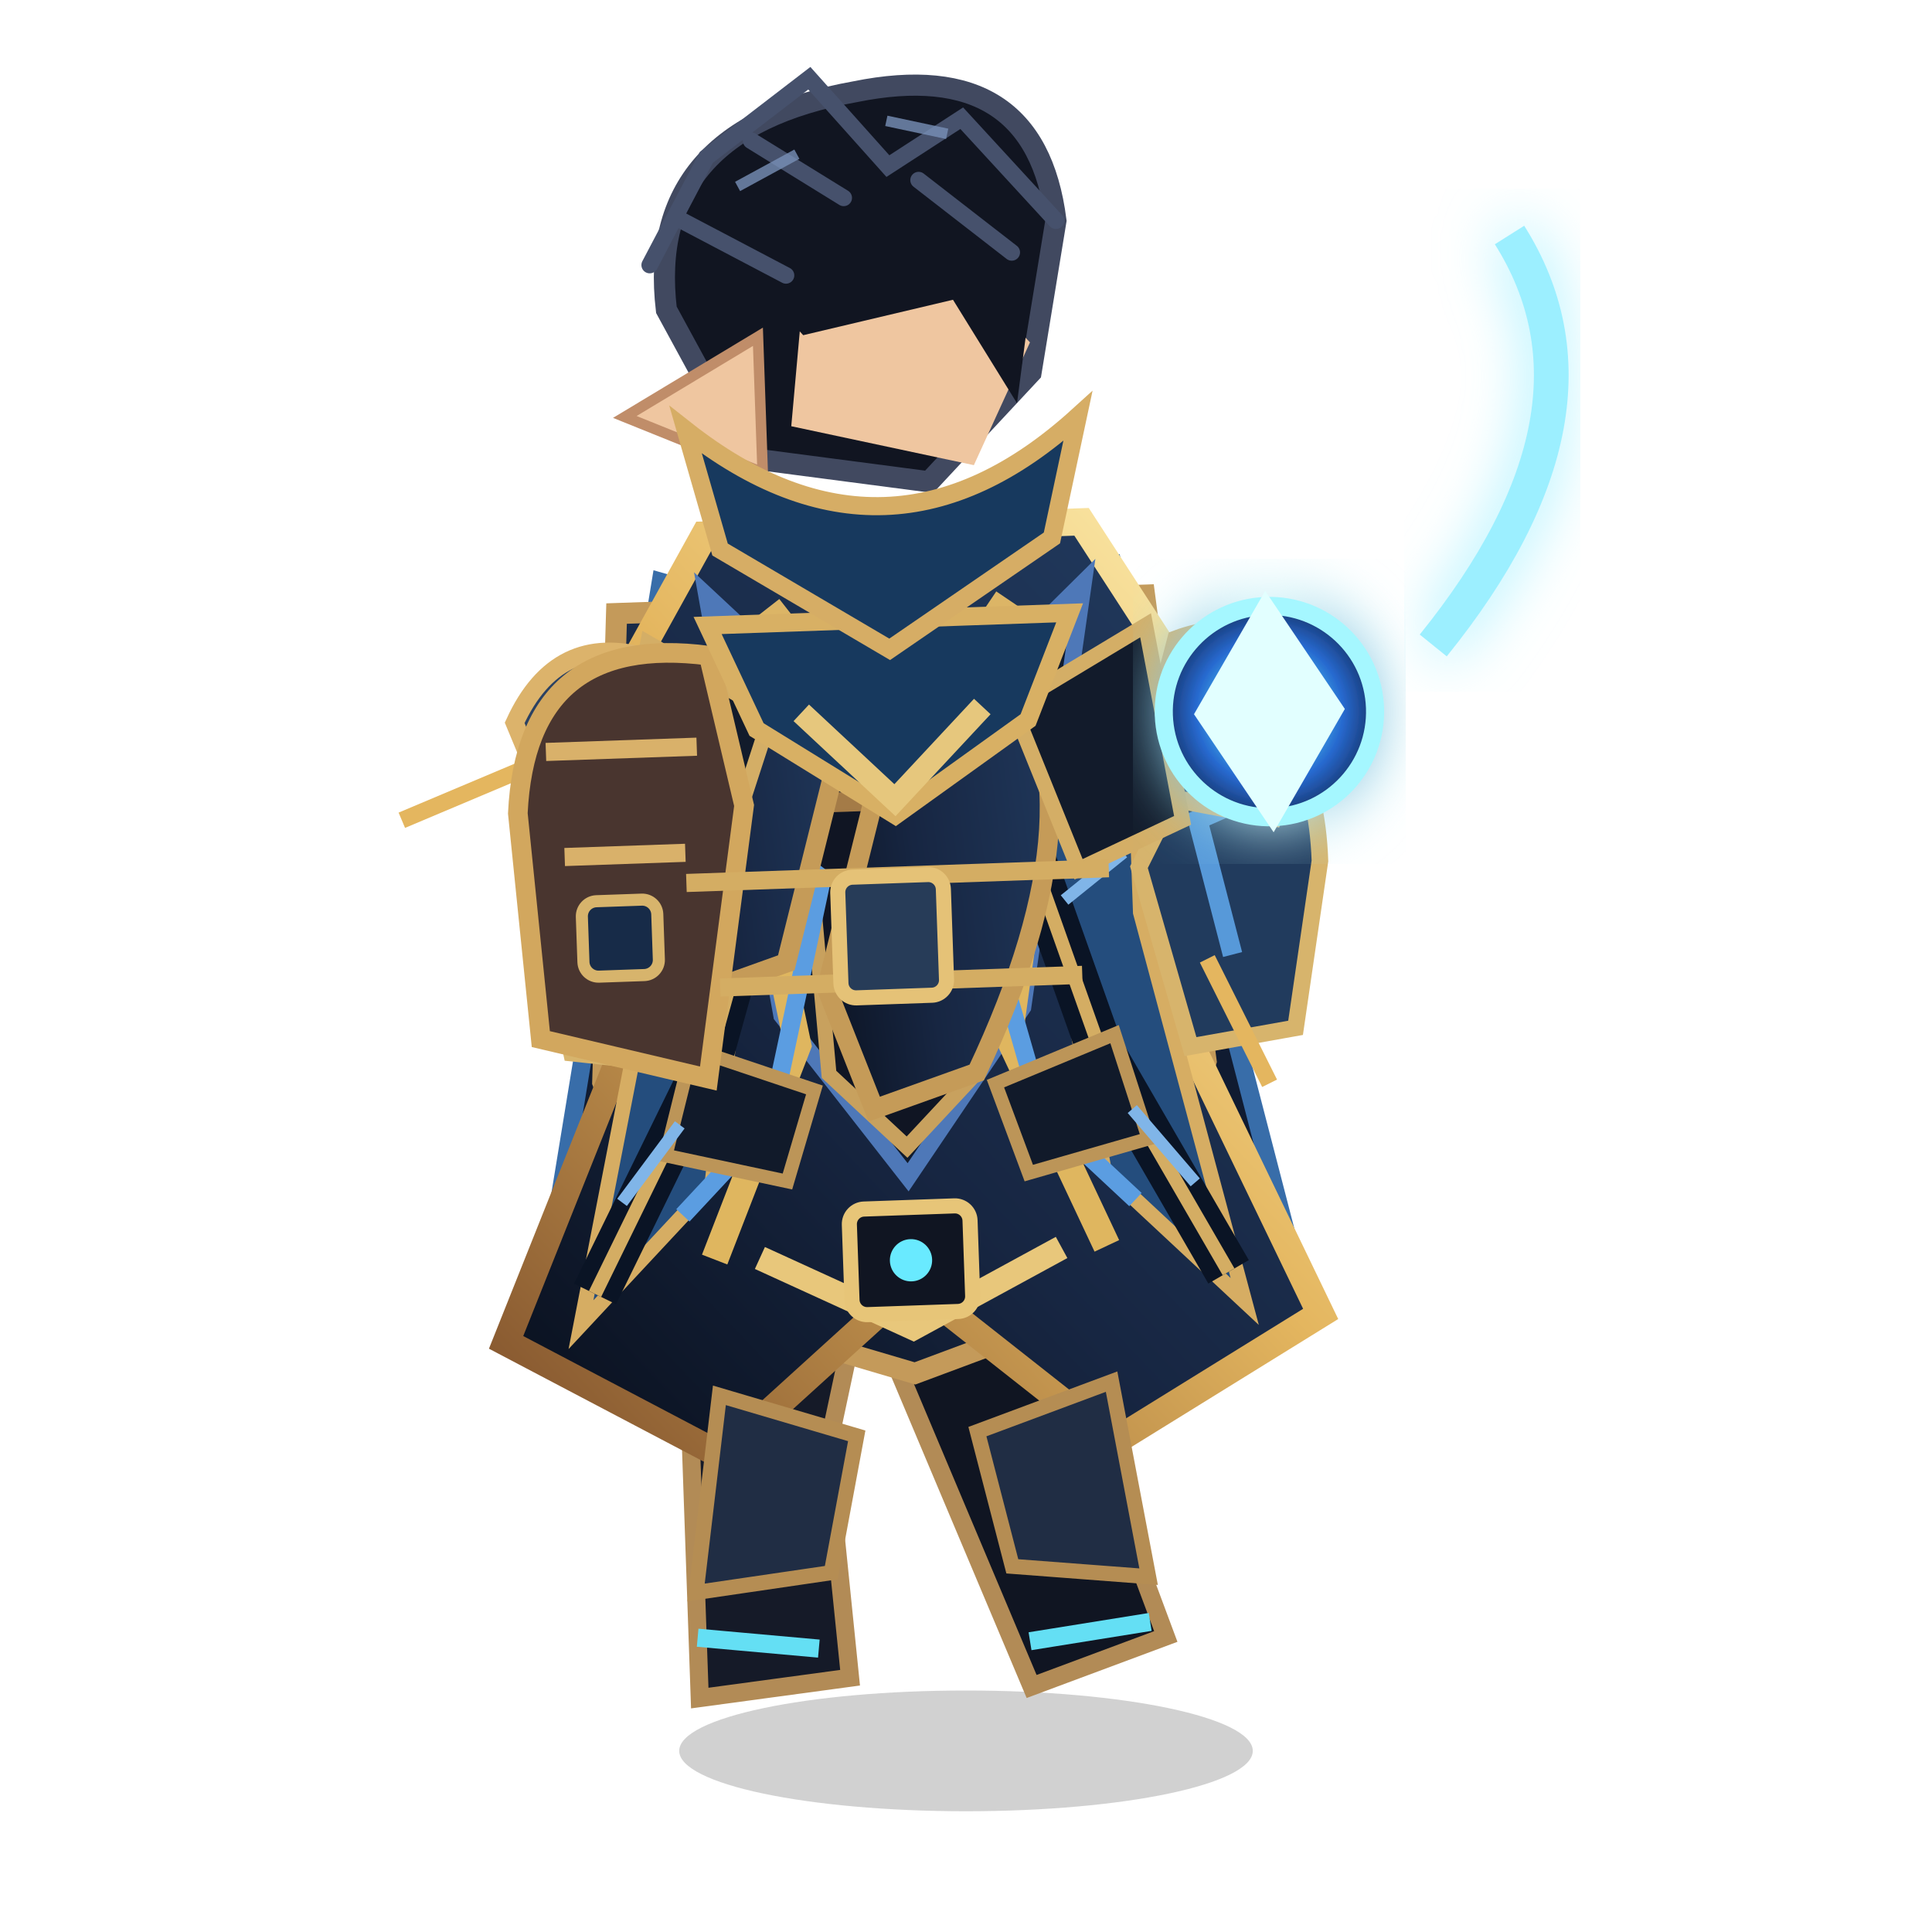
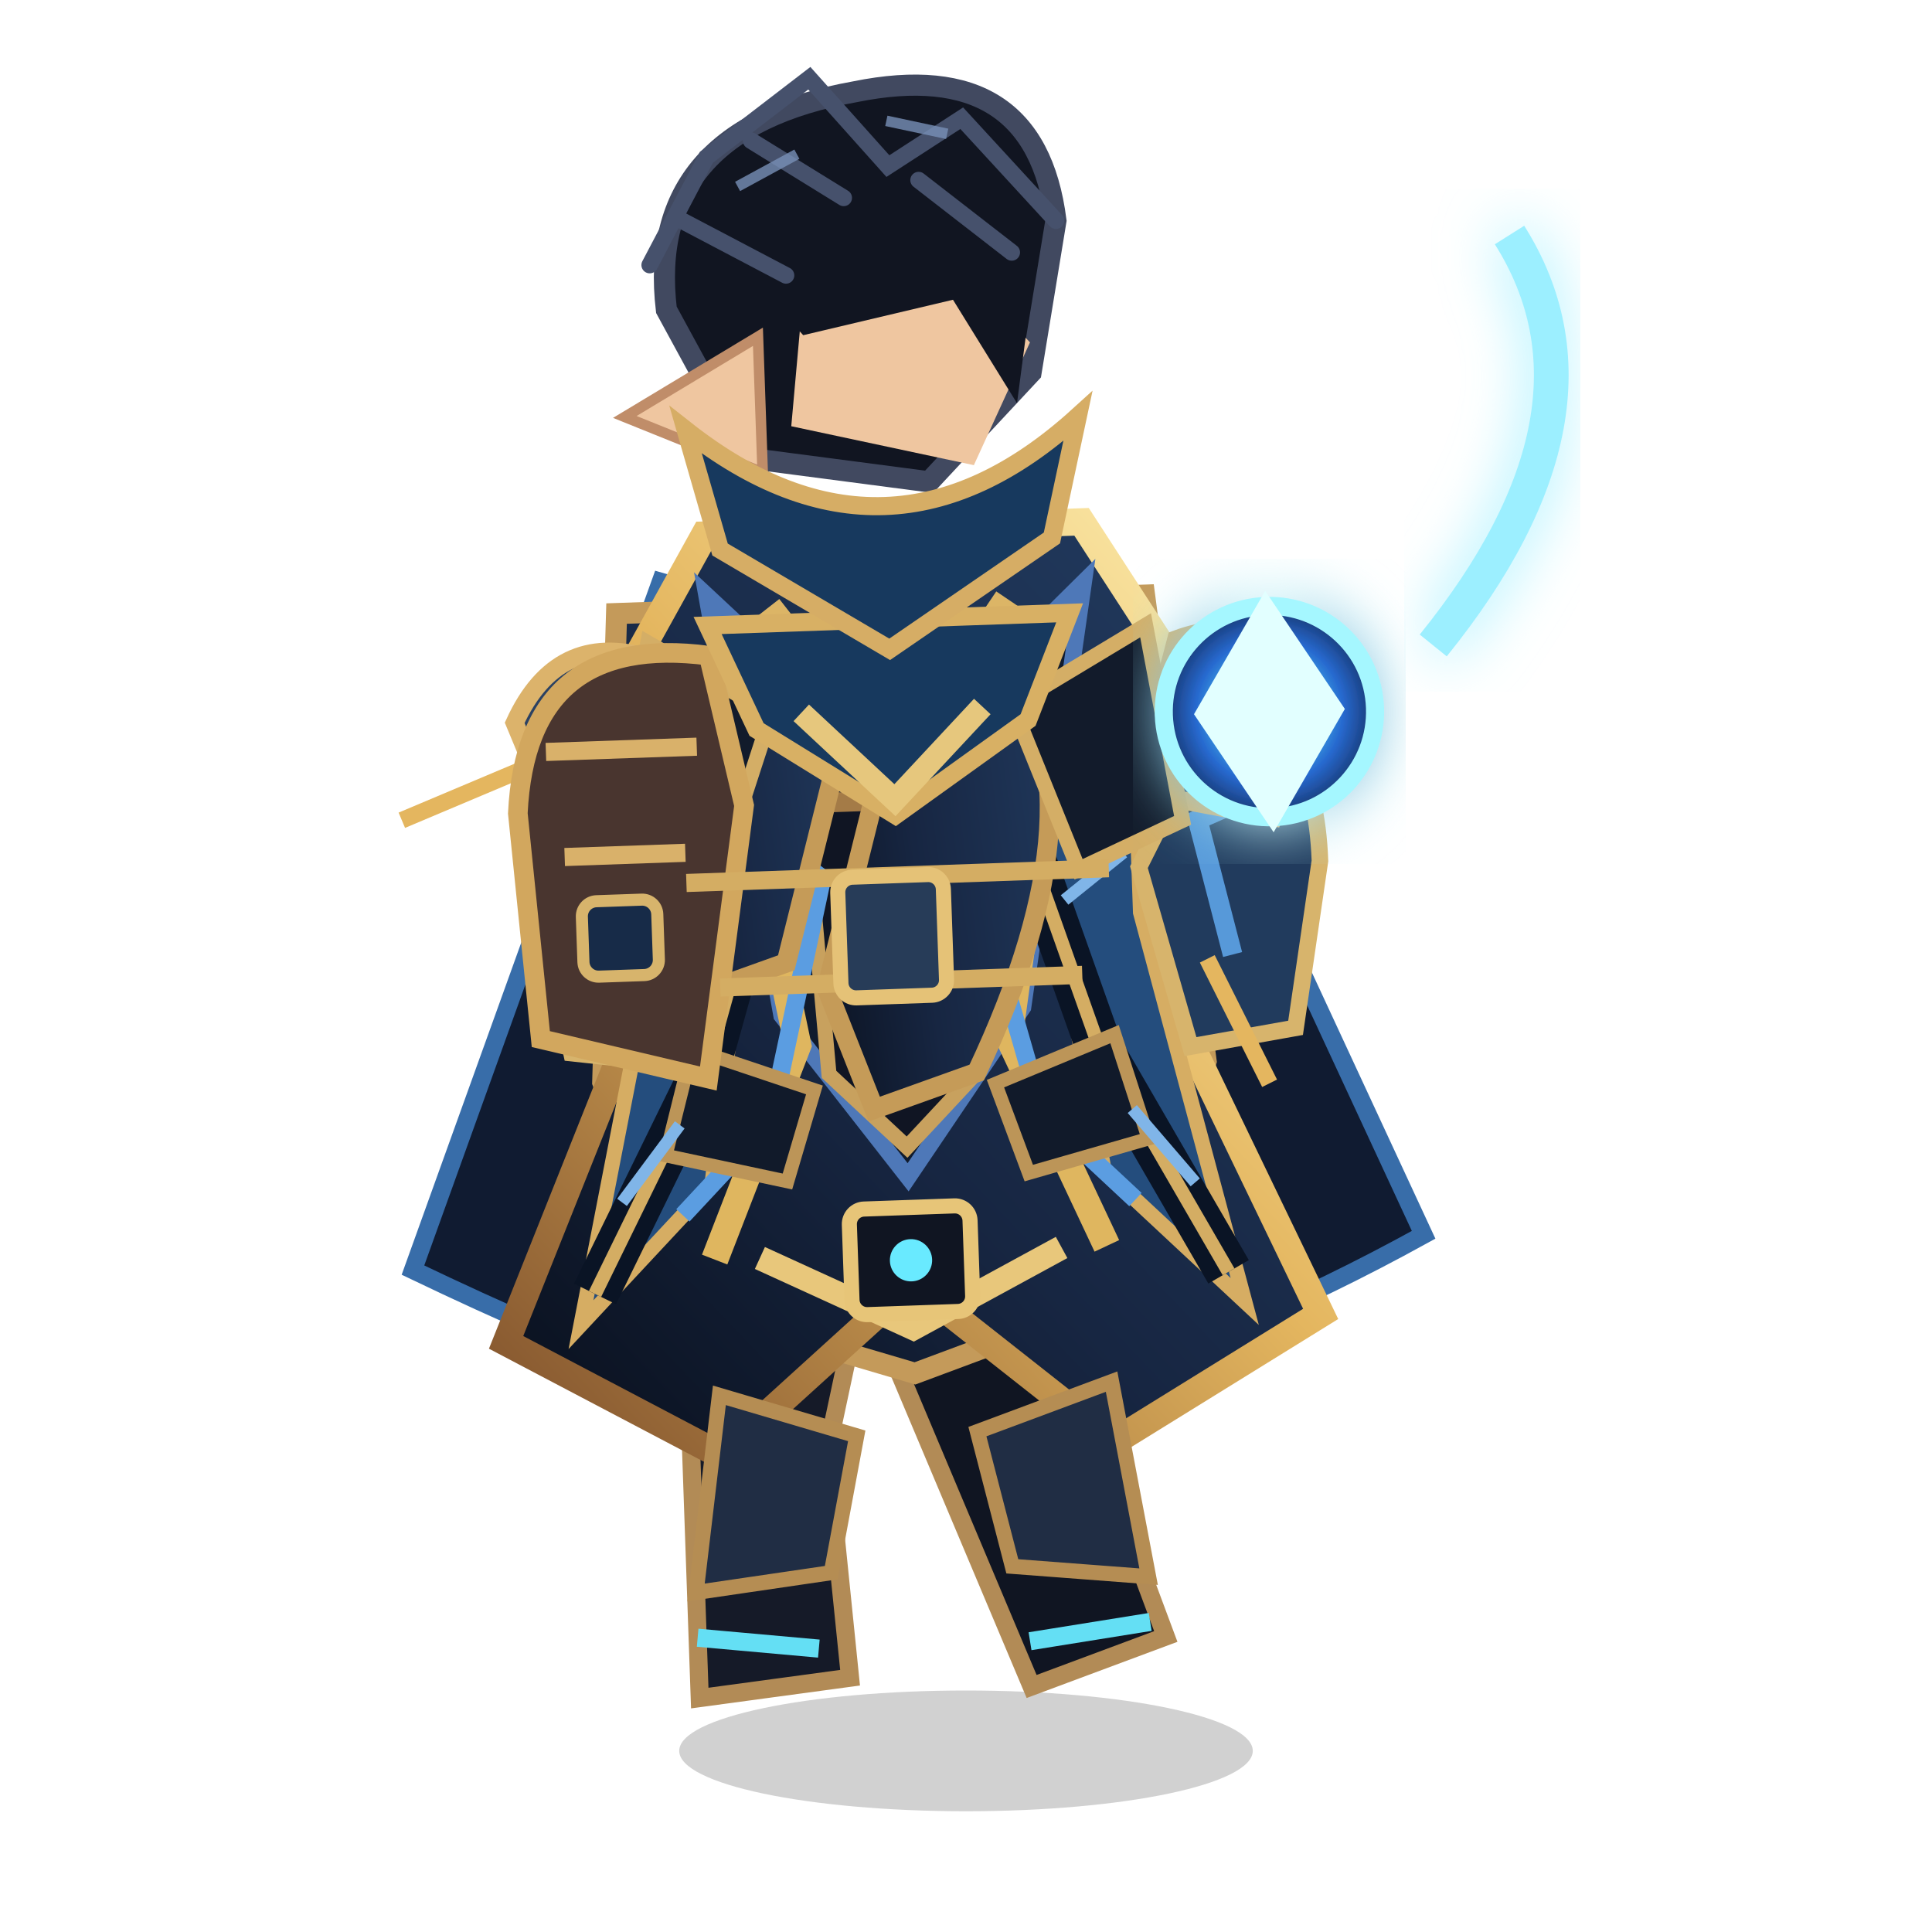
<svg xmlns="http://www.w3.org/2000/svg" width="128" height="128" viewBox="0 0 128 128" role="img" aria-label="Researcher right attack frame 1">
  <defs>
    <linearGradient id="coat" x1="0" y1="0" x2="1" y2="1">
      <stop offset="0" stop-color="#223c61" />
      <stop offset=".58" stop-color="#172642" />
      <stop offset="1" stop-color="#090f1b" />
    </linearGradient>
    <linearGradient id="gold" x1="0" y1="0" x2="1" y2="1">
      <stop stop-color="#fff0b2" />
      <stop offset=".45" stop-color="#e4b65f" />
      <stop offset="1" stop-color="#80512c" />
    </linearGradient>
    <radialGradient id="orb">
      <stop stop-color="#f0ffff" />
      <stop offset=".25" stop-color="#55e9ff" />
      <stop offset=".7" stop-color="#2769cf" />
      <stop offset="1" stop-color="#18366e" />
    </radialGradient>
    <linearGradient id="skin" x1="0" y1="0" x2="1" y2="1">
      <stop stop-color="#ffe0bd" />
      <stop offset="1" stop-color="#efc6a0" />
    </linearGradient>
    <filter id="glow">
      <feGaussianBlur stdDeviation="2.1" result="b" />
      <feMerge>
        <feMergeNode in="b" />
        <feMergeNode in="SourceGraphic" />
      </feMerge>
    </filter>
  </defs>
  <ellipse cx="64" cy="116" rx="19" ry="4" fill="#000" opacity=".18" />
  <g transform="translate(-3.904954 0)">
    <g transform="rotate(-2 64 76)">
      <g transform="translate(128 0) scale(-1 1)">
        <g transform="translate(0 0)">
-           <path d="M49 38 Q64 43 79 38 L88 83 Q79 92.414 74 92 L64 84 L54 92 Q43 89.586 39 83 Z" fill="#101b31" stroke="#386da9" stroke-width="1.2" />
+           <path d="M49 38 Q64 43 79 38 L97 83 Q79 92.414 74 92 L64 84 L54 92 Q43 89.586 30 83 Z" fill="#101b31" stroke="#386da9" stroke-width="1.2" />
          <path d="M44 81 L54 87 L64 80 L74 87 L84 81" fill="none" stroke="#b58a4d" stroke-width="1" />
          <path d="M55 74 L53 94 L48 109 L57 112 L65 91 L66 75 Z" fill="#101522" stroke="#b28b56" stroke-width="1.2" />
          <path d="M65 76 L70 96 L69 111 L79 112 L79 94 L74 74 Z" fill="#151a28" stroke="#b28b56" stroke-width="1.2" />
          <path d="M47 40 L82 40 L84 71 L79 86 L64 91 L49 86 L44 71 Z" fill="url(#coat)" stroke="#c49a5a" stroke-width="1.4" />
          <path d="M51 35 L76 35 L82 45 L80 63 L91 88 L77 96 L64 85 L51 96 L37 88 L48 63 L45 45 Z" fill="url(#coat)" stroke="url(#gold)" stroke-width="1.8" />
          <path d="M51 39 L64 51 L76 39 L72 67 L64 78 L56 67 Z" fill="#101b2d" stroke="#4e78b8" stroke-width="1.1" />
          <path d="M48 49 L55 52 L51 78 L42 87 L48 61 Z M78 49 L73 52 L77 78 L86 87 L80 61 Z" fill="#244d7d" stroke="#d6ad63" stroke-width="1" />
          <path d="M56 40 L64 51 L72 40" fill="none" stroke="#dcb566" stroke-width="2" />
          <path d="M58 53 L70 53 L69 71 L64 76 L59 71 Z" fill="#101523" stroke="#c8a15e" stroke-width="1" />
          <path d="M53 46 L57 69 L51 83 M75 46 L71 69 L77 83" fill="none" stroke="#dfb65f" stroke-width="1.8" />
          <path d="M47 53 L81 53" stroke="#a47b47" stroke-width="1.3" />
          <path d="M47 44 L57 51 L51 70 L43 85 M81 44 L71 51 L77 70 L85 85" fill="none" stroke="#0a1425" stroke-width="3.1" />
          <path d="M47 44 L57 51 L51 70 L43 85 M81 44 L71 51 L77 70 L85 85" fill="none" stroke="#d4ad63" stroke-width=".9" />
          <path d="M54 54 L59 58 L55 74 L49 80 M74 54 L69 58 L73 74 L79 80" fill="none" stroke="#5b9de1" stroke-width="1.2" />
          <path d="M54 83 L64 88 L74 83" fill="none" stroke="#e8c77b" stroke-width="1.6" />
          <rect x="60" y="80" width="8" height="7" rx="1" fill="#101522" stroke="#e7c578" stroke-width="1" />
          <circle cx="64" cy="83.5" r="1.4" fill="#69eaff" />
          <path d="M42 47 Q36 49 36 58 L38 69 L45 70 L48 58 Z" fill="#213b5d" stroke="#d7b46c" stroke-width="1.1" />
          <path d="M39 53 L44 55 L42 64" fill="none" stroke="#5799d9" stroke-width="1.3" />
          <path d="M81 47 Q88 49 88 58 L86 69 L79 70 L76 58 Z" fill="#172944" stroke="#d7b46c" stroke-width="1.1" />
          <path d="M80 54 L85 56 L83 64" fill="none" stroke="#5799d9" stroke-width="1.3" />
          <path d="M50 69 L58 72 L56 78 L48 76 Z M70 72 L78 69 L80 76 L72 78 Z" fill="#111a2a" stroke="#bc9558" stroke-width=".9" />
          <path d="M51 92 L60 95 L58 104 L49 105 Z M68 95 L77 92 L79 105 L70 104 Z" fill="#202d44" stroke="#b58d53" stroke-width="1" />
          <path d="M49 108 L57 109 M71 109 L79 108" stroke="#64dff4" stroke-width="1.2" />
          <path d="M45 43 Q39 41 36 47 L39 55 L48 53 Z M80 43 Q86 41 89 47 L86 55 L77 53 Z" fill="#2b4162" stroke="#dcb36b" stroke-width="1.2" />
          <path d="M39 47 L44 46 L46 50 L41 52 Z M81 46 L86 47 L84 52 L79 50 Z" fill="#101b2e" stroke="#5688bd" stroke-width=".8" />
          <circle cx="42" cy="47" r="1.1" fill="#f4d38d" />
          <circle cx="84" cy="47" r="1.1" fill="#f4d38d" />
          <path d="M49 57 L53 60 M79 57 L75 60 M49 74 L45 79 M79 74 L83 79" stroke="#80b5e8" stroke-width=".8" />
          <g transform="rotate(-16 64 48)">
            <path d="M58 42 Q49 49 53 69 L59 73 L64 66 L64 49 Z" fill="url(#coat)" stroke="#c59b58" stroke-width="1.3" />
            <path d="M70 43 Q80 48 77 62 L73 69 L67 65 L67 50 Z" fill="url(#coat)" stroke="#c59b58" stroke-width="1.3" />
            <path d="M40 58 L34 65 M86 56 L94 62" stroke="#e4b65f" stroke-width="1.1" fill="none" />
          </g>
          <path d="M47 42 L56 47 L52 58 L45 55 Z M80 42 L72 47 L76 58 L83 55 Z" fill="#121b2b" stroke="#d4ae66" stroke-width="1" />
          <path d="M76 43 Q88 41 89 53 L88 68 L77 71 L74 53 Z" fill="#49352f" stroke="#d2a75e" stroke-width="1.3" />
          <path d="M77 49 L87 49 M78 56 L86 56" stroke="#d9b16a" stroke-width="1.2" />
          <rect x="80" y="59" width="5" height="5" rx="1" fill="#172b48" stroke="#d7b46c" stroke-width=".8" />
          <path d="M52 41 L76 41 L73 48 L64 54 L55 48 Z" fill="#17395e" stroke="#d8b064" stroke-width="1.2" />
          <path d="M58 47 L64 53 L70 47" fill="none" stroke="#e6c77d" stroke-width="1.5" />
          <path d="M50 58 L78 58 M52 65 L76 65" stroke="#d4ad63" stroke-width="1.2" />
          <rect x="61" y="58" width="7" height="8" rx="1" fill="#273c58" stroke="#e5c277" stroke-width="1" />
          <path d="M52 15 Q53 4 65 6 Q79 8 78 20 L73 30 L61 32 L54 25 Z" fill="#111521" stroke="#414960" stroke-width="1.4" />
          <path d="M72 22 L81 27 L72 31 Z" fill="#efc6a0" stroke="#c08d69" stroke-width=".7" />
          <path d="M54 23 Q60 16 69 20 L70 28 L58 31 Z" fill="#efc6a0" />
          <path d="M53 15 Q63 5 74 16 L69 22 L59 20 L55 27 Z" fill="#111521" />
          <path d="M52 15 L58 8 L63 11 L68 5 L75 10 L79 17 M55 17 L61 12 M66 13 L72 9 M70 18 L77 14" fill="none" stroke="#46516c" stroke-width="1.1" stroke-linecap="round" />
          <path d="M59 9 L63 8 M69 10 L73 12" fill="none" stroke="#7890b7" stroke-width=".7" opacity=".8" />
          <path d="M51 28 Q64 39 77 28 L75 36 L64 43 L53 36 Z" fill="#17395e" stroke="#d6ad65" stroke-width="1.2" />
          <g filter="url(#glow)">
            <circle cx="39" cy="48" r="7" fill="url(#orb)" stroke="#a5f7ff" stroke-width="1.2" />
            <path d="M34 48 L39 40 L44 48 L39 56 Z" fill="#e2ffff" />
          </g>
          <path d="M28 44 Q15 29 22 17" fill="none" stroke="#9cefff" stroke-width="2.3" filter="url(#glow)" />
        </g>
      </g>
    </g>
  </g>
</svg>
